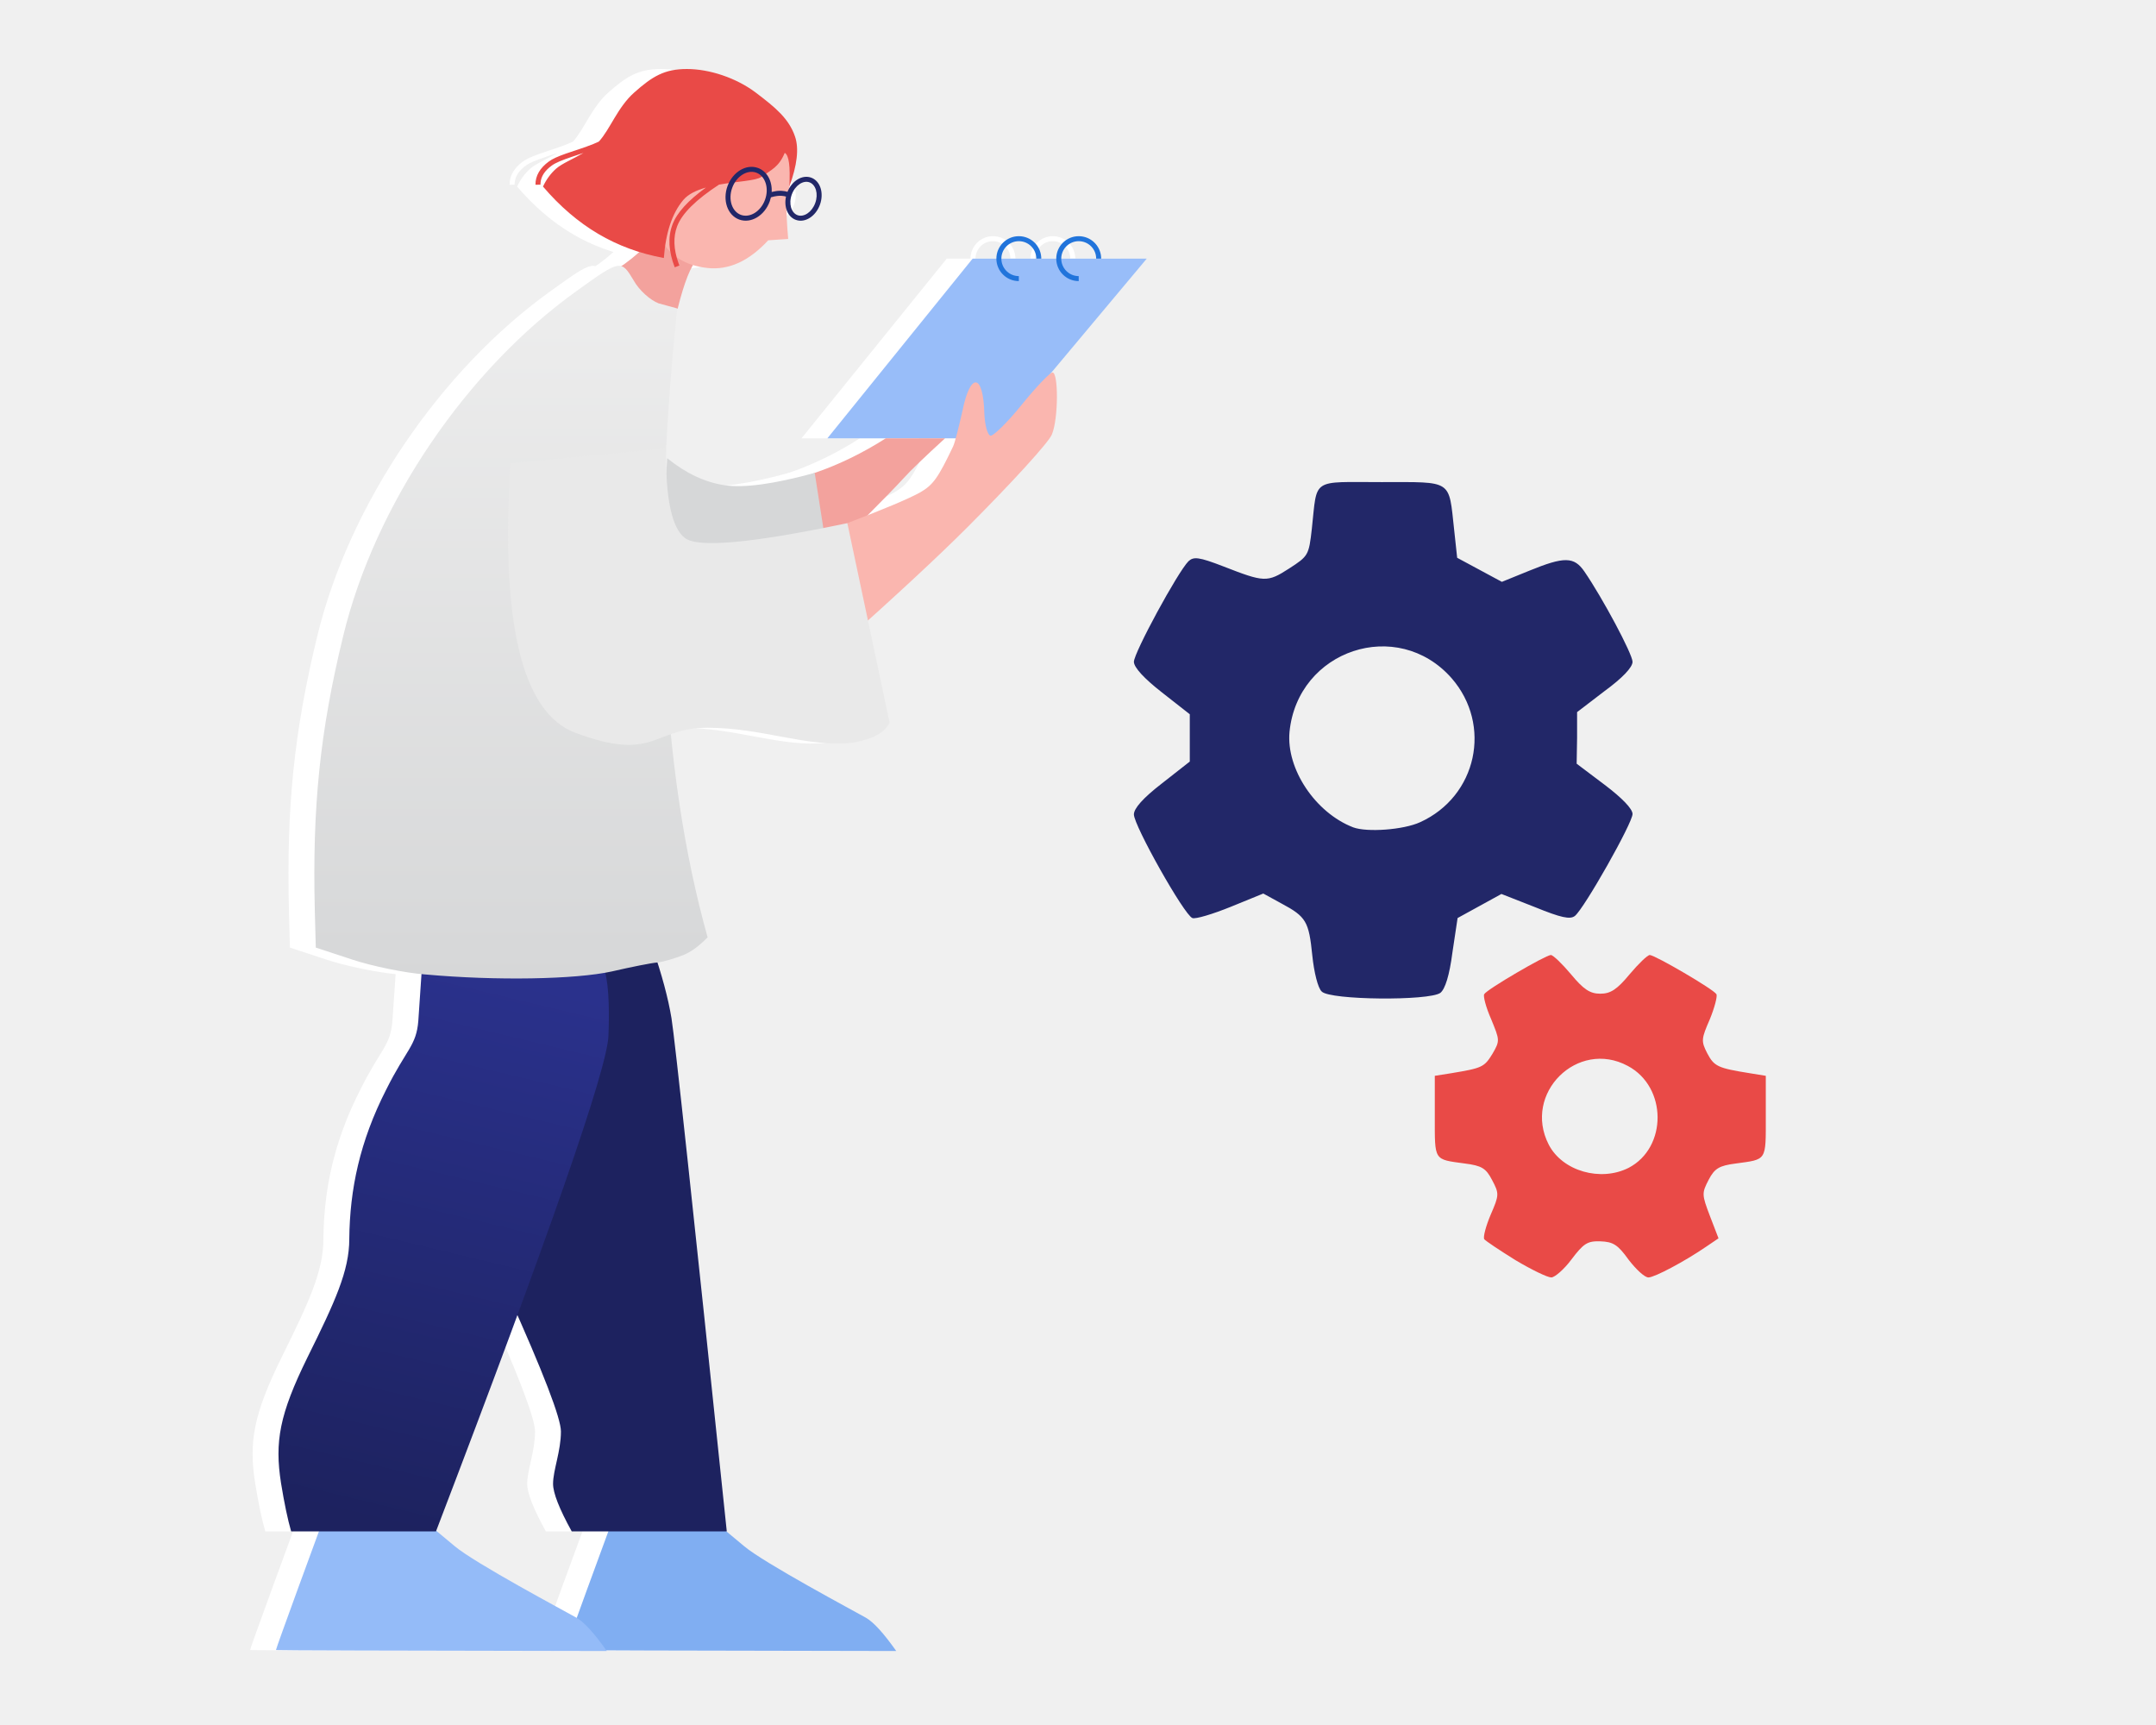
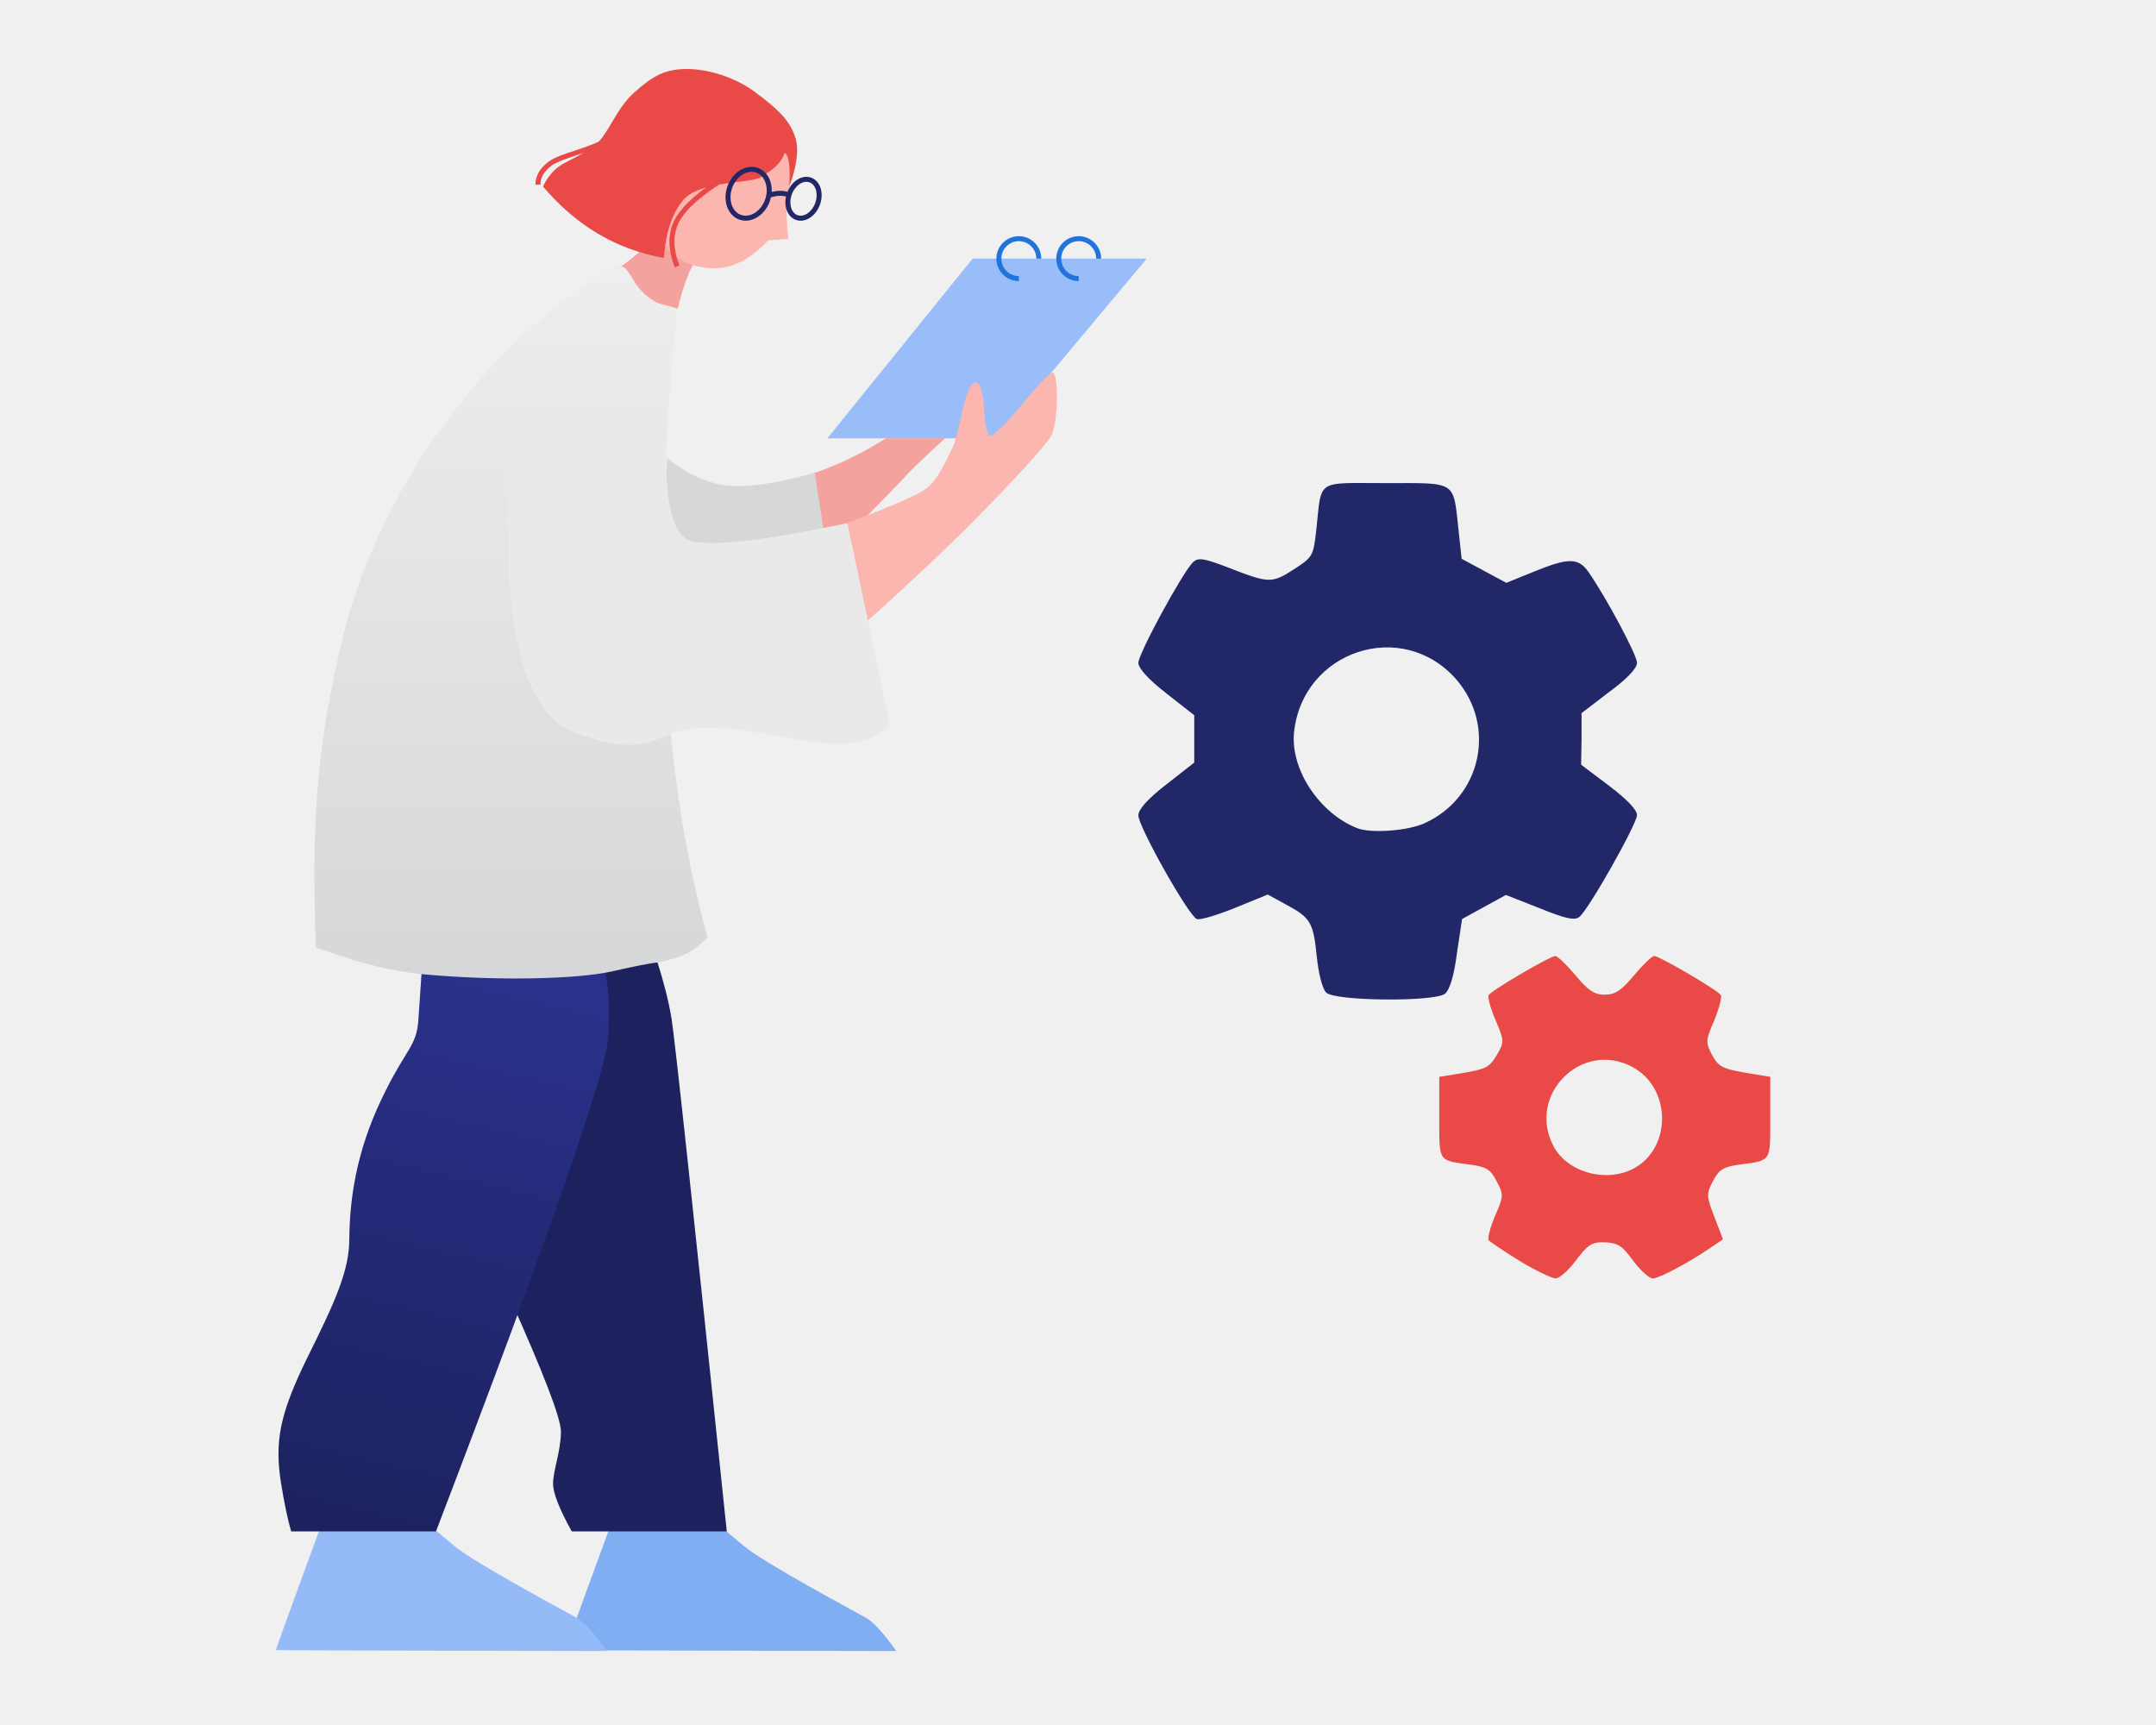
- <svg xmlns="http://www.w3.org/2000/svg" xmlns:xlink="http://www.w3.org/1999/xlink" data-style-override="false" width="250" height="200" viewBox="0 0 250 200">
+ <svg xmlns="http://www.w3.org/2000/svg" data-style-override="false" width="250" height="200" viewBox="0 0 250 200" fill="none">
+   <style>
+ .gear-big {
+   animation: rotate-clockwise 5s infinite alternate ease-in-out;
+   transform-origin: center;
+   transform-box: fill-box;
+   }
+ 
+   @keyframes rotate-clockwise {
+       0% {
+         transform: rotate(0deg);
+       }
+       100% {
+         transform: rotate(720deg);
+       }
+     }
+ 
+ .gear-small {
+   animation: rotate-counter-clockwise 5s infinite alternate ease-in-out;
+   transform-origin: center;
+   transform-box: fill-box;
+   }
+ 
+   @keyframes rotate-counter-clockwise {
+       0% {
+         transform: rotate(720deg);
+       }
+       100% {
+         transform: rotate(0deg);
+       }
+     }
+ </style>
+   <path d="M65.56 191.308C65.56 191.192 66.713 188.02 68.098 184.213L70.636 177.291L77.096 177.118L83.499 176.945L86.267 179.252C88.575 181.214 99.063 186.799 100.399 187.559C101.29 188.065 102.466 189.353 103.925 191.423C78.348 191.385 65.56 191.346 65.56 191.308V191.308Z" fill="#80AEF2" />
+   <path d="M32 191.308C32 191.192 33.154 188.02 34.538 184.213L37.076 177.291L43.536 177.118L49.939 176.945L52.708 179.252C55.015 181.214 65.503 186.799 66.84 187.559C67.73 188.065 68.906 189.353 70.365 191.423C44.788 191.385 32 191.346 32 191.308Z" fill="#94BBF8" />
+   <path d="M75.655 109.836C76.745 112.994 77.481 115.734 77.863 118.056C78.243 120.377 80.381 140.211 84.274 177.556H66.296C64.852 174.938 64.13 173.099 64.13 172.038C64.13 170.448 65.043 168.268 65.043 165.97C65.043 164.438 63.009 159.147 58.939 150.099L62.87 110.75L75.655 109.836V109.836Z" fill="#1D225F" />
+   <path fill-rule="evenodd" clip-rule="evenodd" d="M50.554 177.555H33.76C33.36 176.17 32.968 174.301 32.585 171.949C31.835 167.161 32.405 163.989 35.635 157.413C38.865 150.895 40.501 147.341 40.501 143.649C40.559 137.881 41.723 132.333 44.781 126.334C47.145 121.604 48.276 121.248 48.506 118.364L48.926 112.162H70.004C70.516 113.595 70.7 116.237 70.554 120.087C70.409 123.937 63.742 143.093 50.553 177.555H50.554Z" fill="url(#paint0_linear_2664_5084)" />
+   <path d="M95.94 50.818L112.78 29.988H132.971L115.532 50.818H95.94Z" fill="#98BDF9" />
+   <path d="M118.14 27.384C119.518 27.384 120.646 28.454 120.737 29.809L120.743 29.988H120.165C120.165 28.869 119.258 27.963 118.14 27.963C117.021 27.963 116.115 28.869 116.115 29.988C116.115 31.05 116.933 31.922 117.974 32.006L118.14 32.013V32.591C116.702 32.591 115.536 31.426 115.536 29.988C115.536 28.55 116.702 27.384 118.14 27.384V27.384ZM125.083 27.384C126.461 27.384 127.589 28.454 127.681 29.809L127.687 29.988H127.108C127.108 28.869 126.202 27.963 125.083 27.963C123.965 27.963 123.058 28.869 123.058 29.988C123.058 31.05 123.876 31.922 124.917 32.006L125.083 32.013V32.591C123.645 32.591 122.479 31.426 122.479 29.988C122.479 28.55 123.645 27.384 125.083 27.384V27.384Z" fill="#2174DB" />
+   <path d="M94.472 54.829C97.279 53.867 100.026 52.53 102.714 50.818H109.585C107.21 52.988 105.613 54.524 104.794 55.428C103.974 56.331 102.285 58.066 99.726 60.633C98.635 66.414 97.472 68.843 96.239 67.918C94.389 66.532 88.3 57.021 94.472 54.828V54.829Z" fill="#F3A29D" />
+   <path d="M98.254 60.654C102.617 58.986 105.433 57.797 106.701 57.087C108.201 56.222 108.778 55.414 110.508 51.78C110.738 51.319 111.2 49.415 111.604 47.627C112.527 43.07 114.027 43.301 114.142 47.973C114.2 49.243 114.488 50.396 114.834 50.511C115.122 50.627 116.795 49.011 118.468 46.935C120.141 44.858 121.756 43.185 122.044 43.185C122.736 43.185 122.736 48.492 121.987 50.338C121.698 51.203 117.257 56.048 112.123 61.182C108.701 64.605 103.692 69.25 97.097 75.119L98.254 60.654V60.654Z" fill="#FAB6AF" />
+   <path d="M78.581 35.774C79.353 32.688 80.124 30.759 80.896 29.987C79.739 28.83 78.581 27.673 76.266 26.516C75.496 28.059 73.952 29.602 71.638 31.145C71.638 33.459 72.409 35.002 73.952 35.774C75.495 36.545 77.038 36.545 78.582 35.774H78.581Z" fill="#F3A29D" />
+   <path d="M49.308 112.98C46.943 112.806 43.078 111.999 40.828 111.249L36.618 109.864L36.503 105.538C36.214 93.598 37.08 84.888 39.791 73.756C43.482 58.47 54.096 42.839 66.959 33.667C71.919 30.091 72.035 30.091 73.477 32.514C74.111 33.667 75.437 34.821 76.361 35.167L78.522 35.761C75.476 65.085 76.652 89.391 82.053 108.678C80.896 109.836 80.107 110.36 79.245 110.73C78.206 111.133 76.88 111.537 76.188 111.595C75.495 111.653 73.188 112.114 70.938 112.633C66.728 113.556 57.556 113.729 49.308 112.979V112.98Z" fill="url(#paint1_linear_2664_5084)" />
+   <path fill-rule="evenodd" clip-rule="evenodd" d="M94.472 54.828L96.239 66.139L76.267 68.784L77.373 53.131C79.514 54.866 81.717 55.907 83.981 56.254C86.244 56.602 89.741 56.126 94.471 54.828H94.472Z" fill="#D6D7D8" />
+   <path d="M98.254 60.653L103.157 83.798C102.589 84.955 101.147 85.727 98.833 86.112C93.625 86.691 88.418 84.376 82.053 84.376C75.688 84.376 75.963 88.426 66.705 84.956C60.533 82.641 58.025 72.226 59.182 53.71L77.236 51.98C77.158 57.762 77.891 61.232 79.434 62.389C80.946 63.523 87.003 62.99 97.604 60.789L98.254 60.653V60.653Z" fill="#E9E9E9" />
+   <path d="M90.305 15.444C91.375 16.964 91.793 18.98 91.558 21.493C91.496 22.149 91.182 22.376 91.182 23.545C91.182 24.665 91.252 26.051 91.394 27.702L89.077 27.863C86.855 30.275 84.503 31.343 82.022 31.07C79.542 30.795 77.771 29.727 76.712 27.863C74.532 23.84 75.091 20.419 78.387 17.601C81.683 14.783 85.656 14.064 90.305 15.444V15.444Z" fill="#FAB6AF" />
+   <path fill-rule="evenodd" clip-rule="evenodd" d="M79.646 8C82.244 8 85.363 9.017 87.64 10.74C89.917 12.462 91.485 13.76 92.19 15.837C92.66 17.221 92.438 19.151 91.526 21.628C91.656 19.283 91.478 17.981 90.993 17.722C90.323 19.375 89.398 19.709 88.29 20.509C87.67 20.957 85.499 21.027 83.373 21.406C80.745 23.128 79.07 24.736 78.506 26.266C78.058 27.484 78.104 28.874 78.654 30.443L78.78 30.782L78.24 30.992C77.526 29.159 77.43 27.514 77.963 26.067C78.485 24.65 79.813 23.229 81.857 21.746C80.767 22.053 79.806 22.5 79.223 23.195C77.944 24.721 77.195 26.96 76.977 29.911C74.211 29.411 71.672 28.478 69.36 27.111C67.048 25.745 64.915 23.917 62.962 21.628C63.358 20.794 63.866 20.104 64.483 19.558C65.154 18.966 66.418 18.45 67.652 17.736L67.587 17.757L66.383 18.158C65.123 18.582 64.427 18.871 63.988 19.19C63.158 19.791 62.728 20.465 62.675 21.222L62.67 21.413L62.091 21.42C62.079 20.381 62.607 19.477 63.648 18.721C64.075 18.411 64.661 18.148 65.631 17.805L67.387 17.215L67.997 17.002C68.591 16.789 69.061 16.601 69.436 16.418C70.732 15.019 71.606 12.447 73.526 10.74C75.641 8.855 77.048 8 79.645 8H79.646Z" fill="#E94A47" />
+   <path d="M84.36 21.575C84.957 19.935 86.53 18.978 87.895 19.475C88.956 19.861 89.549 20.999 89.481 22.256C89.841 22.165 90.17 22.119 90.469 22.12L90.677 22.127C90.932 22.147 91.143 22.183 91.313 22.241C91.825 20.97 93.021 20.218 94.063 20.597C95.133 20.987 95.561 22.4 95.075 23.737C94.588 25.074 93.352 25.881 92.281 25.491C91.328 25.144 90.884 23.987 91.141 22.794C91.038 22.756 90.867 22.722 90.633 22.704C90.299 22.679 89.896 22.733 89.425 22.869L89.394 22.879C89.358 23.038 89.311 23.197 89.254 23.356C88.657 24.996 87.084 25.953 85.718 25.456C84.352 24.959 83.763 23.215 84.36 21.575V21.575ZM93.864 21.141C93.134 20.875 92.2 21.484 91.812 22.549C91.425 23.615 91.748 24.681 92.479 24.947C93.21 25.213 94.143 24.604 94.531 23.539C94.919 22.474 94.595 21.407 93.864 21.141ZM87.697 20.019C86.661 19.642 85.4 20.409 84.904 21.773C84.408 23.136 84.88 24.535 85.916 24.913C86.952 25.289 88.214 24.521 88.71 23.158C89.206 21.795 88.733 20.396 87.697 20.018V20.019Z" fill="#222768" />
+   <path class="gear-big" d="M153.783 115.079C153.334 114.679 152.886 112.836 152.686 110.892C152.287 106.954 151.988 106.406 149.097 104.861L147.004 103.714L143.216 105.259C141.122 106.107 139.129 106.705 138.78 106.555C137.833 106.206 132 95.839 132 94.543C132 93.845 133.048 92.649 135.24 90.954L138.48 88.412V82.929L135.24 80.387C133.197 78.792 132 77.497 132 76.848C132 75.801 137.085 66.431 138.331 65.185C138.929 64.636 139.527 64.686 142.368 65.783C147.104 67.627 147.453 67.677 149.995 66.032C152.238 64.586 152.287 64.487 152.636 61.396C153.284 55.465 152.486 56.013 160.711 56.013C169.035 56.013 168.487 55.664 169.135 61.546L169.484 64.786L172.076 66.181L174.668 67.577L177.858 66.281C181.895 64.636 183.041 64.636 184.238 66.381C186.331 69.421 189.82 75.951 189.82 76.848C189.82 77.496 188.624 78.742 186.58 80.238L183.39 82.68V85.67L183.34 88.661L186.58 91.104C188.624 92.649 189.82 93.894 189.82 94.493C189.82 95.54 184.238 105.409 183.141 106.306C182.593 106.755 181.496 106.506 178.555 105.309L174.618 103.764L172.076 105.16L169.534 106.555L168.935 110.543C168.587 113.234 168.088 114.78 167.54 115.228C166.244 116.175 154.73 116.076 153.783 115.078V115.079ZM165.197 95.44C171.777 92.45 173.571 84.175 168.836 78.742C162.556 71.614 150.992 75.452 150.044 84.972C149.646 89.259 153.035 94.343 157.421 96.038C159.016 96.636 163.253 96.338 165.197 95.44V95.44Z" fill="#222768" />
+   <path class="gear-small" d="M176.263 146.231C174.418 145.085 172.773 143.988 172.623 143.789C172.474 143.539 172.823 142.244 173.372 140.948C174.368 138.655 174.368 138.505 173.522 136.91C172.823 135.565 172.325 135.266 170.381 135.016C166.742 134.518 166.891 134.767 166.891 129.583V124.848L168.786 124.549C172.375 123.951 172.624 123.851 173.571 122.306C174.468 120.761 174.418 120.711 173.421 118.269C172.823 116.923 172.474 115.577 172.624 115.378C172.923 114.829 179.752 110.842 180.35 110.842C180.599 110.842 181.646 111.839 182.692 113.085C184.138 114.829 184.886 115.328 186.082 115.328C187.278 115.328 188.026 114.829 189.472 113.085C190.518 111.839 191.565 110.842 191.814 110.842C192.412 110.842 199.241 114.829 199.54 115.378C199.69 115.578 199.34 116.923 198.792 118.268C197.795 120.561 197.745 120.811 198.493 122.256C199.291 123.752 199.689 123.951 203.428 124.549L205.272 124.849V129.583C205.272 134.767 205.422 134.518 201.782 135.016C199.889 135.266 199.34 135.565 198.642 136.91C197.845 138.456 197.845 138.605 198.792 141.097L199.789 143.689L198.393 144.636C195.851 146.381 192.363 148.225 191.664 148.225C191.216 148.225 190.219 147.278 189.372 146.181C188.125 144.437 187.577 144.088 186.082 144.038C184.587 143.988 184.138 144.288 182.742 146.132C181.895 147.278 180.798 148.225 180.4 148.225C179.951 148.225 178.107 147.328 176.263 146.231V146.231ZM189.372 135.515C193.858 133.172 193.858 126.144 189.272 123.702C183.44 120.562 177.06 126.892 180.101 132.823C181.696 135.913 186.131 137.16 189.371 135.515H189.372Z" fill="#E94A47" />
  <defs>
-     <linearGradient id="prefix__c" x1="55.01%" x2="40.976%" y1="0%" y2="100%">
-       <stop offset="0%" stop-color="#2A318C" />
-       <stop offset="100%" stop-color="#1D225F" />
+     <linearGradient id="paint0_linear_2664_5084" x1="53.366" y1="112.162" x2="38.26" y2="175.224" gradientUnits="userSpaceOnUse">
+       <stop stop-color="#2A318C" />
+       <stop offset="1" stop-color="#1D225F" />
    </linearGradient>
-     <linearGradient id="prefix__d" x1="50%" x2="50%" y1="0%" y2="100%">
-       <stop offset="0%" stop-color="#EEE" />
-       <stop offset="100%" stop-color="#D6D7D8" />
+     <linearGradient id="paint1_linear_2664_5084" x1="59.252" y1="30.82" x2="59.252" y2="113.448" gradientUnits="userSpaceOnUse">
+       <stop stop-color="#EEEEEE" />
+       <stop offset="1" stop-color="#D6D7D8" />
    </linearGradient>
-     <path id="prefix__a" d="M0 0H250V200H0z" />
  </defs>
-   <g fill="none" fill-rule="evenodd">
-     <mask id="prefix__b" fill="#fff">
-       <use xlink:href="#prefix__a" />
-     </mask>
-     <g fill="#FFF" mask="url(#prefix__b)">
-       <g>
-         <path fill-rule="nonzero" d="M33.56 183.308c0-.116 1.153-3.288 2.538-7.095l2.538-6.922 6.46-.173 6.403-.173 2.768 2.307c2.308 1.962 12.796 7.547 14.132 8.307.891.506 2.067 1.794 3.526 3.864-25.577-.038-38.365-.077-38.365-.115z" transform="translate(29 8)" />
-         <path fill-rule="nonzero" d="M0 183.308c0-.116 1.154-3.288 2.538-7.095l2.538-6.922 6.46-.173 6.403-.173 2.769 2.307c2.307 1.962 12.795 7.547 14.132 8.307.89.506 2.066 1.794 3.525 3.864C12.788 183.385 0 183.346 0 183.308zM43.655 101.836c1.09 3.158 1.826 5.898 2.208 8.22.38 2.321 2.518 22.155 6.411 59.5H34.296c-1.444-2.618-2.166-4.457-2.166-5.518 0-1.59.913-3.77.913-6.068 0-1.532-2.034-6.823-6.104-15.871l3.931-39.349 12.785-.914z" transform="translate(29 8)" />
-         <path d="M18.554 169.555H1.76c-.4-1.385-.792-3.254-1.175-5.606-.75-4.788-.18-7.96 3.05-14.536 3.23-6.518 4.866-10.072 4.866-13.764.058-5.768 1.222-11.316 4.28-17.315 2.364-4.73 3.495-5.086 3.725-7.97l.42-6.202h21.078c.512 1.433.696 4.075.55 7.925-.145 3.85-6.812 23.006-20.001 57.468z" transform="translate(29 8)" />
-         <path fill-rule="nonzero" d="M63.94 42.818L80.78 21.987 100.971 21.987 83.532 42.818z" transform="translate(29 8)" />
-         <path fill-rule="nonzero" d="M86.14 19.384c1.378 0 2.506 1.07 2.597 2.425l.006.178h-.578c0-1.118-.907-2.025-2.025-2.025-1.119 0-2.026.907-2.026 2.025 0 1.063.819 1.934 1.86 2.019l.166.007v.578c-1.439 0-2.604-1.166-2.604-2.604 0-1.438 1.165-2.603 2.604-2.603zM93.083 19.384c1.378 0 2.506 1.07 2.598 2.425l.006.178h-.579c0-1.118-.907-2.025-2.025-2.025-1.119 0-2.025.907-2.025 2.025 0 1.063.818 1.934 1.859 2.019l.166.007v.578c-1.438 0-2.604-1.166-2.604-2.604 0-1.438 1.166-2.603 2.604-2.603zM62.472 46.829c2.807-.962 5.554-2.299 8.242-4.011h6.871c-2.375 2.17-3.972 3.706-4.791 4.61-.82.903-2.509 2.638-5.068 5.205-1.091 5.781-2.254 8.21-3.487 7.285-1.85-1.386-7.939-10.897-1.767-13.09z" transform="translate(29 8)" />
-         <path fill-rule="nonzero" d="M66.254 52.654c4.363-1.668 7.179-2.857 8.447-3.567 1.5-.865 2.077-1.673 3.807-5.307.23-.461.692-2.365 1.096-4.153.923-4.557 2.423-4.326 2.538.346.058 1.27.346 2.423.692 2.538.288.116 1.961-1.5 3.634-3.576 1.673-2.077 3.288-3.75 3.576-3.75.692 0 .692 5.307-.057 7.153-.289.865-4.73 5.71-9.864 10.844-3.422 3.423-8.431 8.068-15.026 13.937l1.157-14.465zM46.581 27.774c.772-3.086 1.543-5.015 2.315-5.787-1.157-1.157-2.315-2.314-4.63-3.471-.77 1.543-2.314 3.086-4.628 4.629 0 2.314.771 3.857 2.314 4.629 1.543.771 3.086.771 4.63 0z" transform="translate(29 8)" />
-         <path fill-rule="nonzero" d="M17.308 104.98c-2.365-.173-6.23-.98-8.48-1.73l-4.21-1.385-.115-4.326C4.214 85.6 5.08 76.89 7.79 65.757 11.482 50.47 22.096 34.84 34.959 25.668c4.96-3.576 5.075-3.576 6.518-1.153.634 1.153 1.96 2.307 2.884 2.653l2.16.594c-3.045 29.324-1.868 53.63 3.532 72.917-1.157 1.157-1.946 1.682-2.808 2.052-1.039.403-2.365.807-3.057.865-.693.057-3 .519-5.25 1.038-4.21.923-13.382 1.096-21.63.346z" transform="translate(29 8)" />
-         <path d="M62.472 46.829l1.767 11.31-19.972 2.646 1.106-15.653c2.141 1.735 4.344 2.776 6.608 3.123 2.263.348 5.76-.128 10.49-1.426z" transform="translate(29 8)" />
-         <path fill-rule="nonzero" d="M66.254 52.654L71.157 75.8c-.568 1.157-2.01 1.928-4.324 2.314-5.208.579-10.415-1.736-16.78-1.736-6.365 0-6.09 4.05-15.349.579-6.171-2.314-8.679-12.73-7.522-31.245l18.054-1.73c-.078 5.782.655 9.252 2.198 10.409 1.512 1.134 7.569.6 18.17-1.6l.65-.136zM58.305 7.444c1.07 1.52 1.487 3.536 1.252 6.049-.06.656-.375.883-.375 2.052 0 1.12.07 2.506.212 4.157l-2.317.161c-2.223 2.412-4.574 3.48-7.055 3.207-2.481-.275-4.251-1.343-5.311-3.207-2.18-4.023-1.62-7.444 1.676-10.262 3.296-2.818 7.269-3.537 11.918-2.157z" transform="translate(29 8)" />
-         <path d="M47.646 0c2.598 0 5.717 1.017 7.994 2.74 2.276 1.722 3.845 3.02 4.55 5.097.47 1.384.248 3.314-.665 5.791.13-2.345-.047-3.647-.532-3.906-.67 1.653-1.595 1.987-2.703 2.787-.62.448-2.791.518-4.917.897-2.629 1.722-4.303 3.33-4.867 4.86-.448 1.218-.402 2.608.148 4.177l.126.339-.54.21c-.714-1.833-.81-3.478-.277-4.925.522-1.417 1.85-2.838 3.893-4.321-1.088.307-2.05.754-2.633 1.449-1.28 1.526-2.028 3.765-2.246 6.716-2.766-.5-5.305-1.433-7.617-2.8-2.312-1.366-4.445-3.194-6.399-5.483.397-.834.904-1.524 1.522-2.07.671-.592 1.935-1.108 3.169-1.822l-.065.021-1.204.401c-1.26.424-1.956.713-2.396 1.032-.829.601-1.259 1.275-1.312 2.032l-.005.191-.579.007c-.012-1.039.516-1.943 1.557-2.699.427-.31 1.013-.573 1.983-.916l1.755-.59.612-.213c.593-.213 1.063-.401 1.438-.584 1.296-1.399 2.17-3.971 4.089-5.678C43.642.855 45.048 0 47.646 0z" transform="translate(29 8)" />
-         <path fill-rule="nonzero" d="M52.36 13.575c.597-1.64 2.169-2.597 3.535-2.1 1.061.386 1.653 1.524 1.586 2.781.36-.091.688-.137.988-.136l.208.007c.254.02.466.056.636.114.511-1.271 1.708-2.023 2.75-1.644 1.07.39 1.498 1.803 1.012 3.14-.487 1.337-1.723 2.144-2.794 1.754-.953-.347-1.397-1.504-1.14-2.697-.103-.038-.274-.072-.508-.09-.334-.025-.737.029-1.209.165l-.03.01c-.036.159-.083.318-.14.477-.597 1.64-2.17 2.597-3.536 2.1-1.366-.497-1.955-2.241-1.358-3.881zm9.504-.434c-.73-.266-1.664.343-2.052 1.408-.387 1.066-.064 2.132.667 2.398.73.266 1.664-.343 2.052-1.408.388-1.065.064-2.132-.667-2.398zm-6.167-1.122c-1.036-.377-2.297.39-2.793 1.754-.496 1.363-.024 2.762 1.012 3.14 1.036.376 2.298-.392 2.794-1.755s.023-2.762-1.013-3.14z" transform="translate(29 8)" />
-       </g>
-     </g>
-     <g mask="url(#prefix__b)">
-       <g>
-         <path fill="#80AEF2" fill-rule="nonzero" d="M33.56 183.308c0-.116 1.153-3.288 2.538-7.095l2.538-6.922 6.46-.173 6.403-.173 2.768 2.307c2.308 1.962 12.796 7.547 14.132 8.307.891.506 2.067 1.794 3.526 3.864-25.577-.038-38.365-.077-38.365-.115z" transform="translate(32 8)" />
-         <path fill="#94BBF8" fill-rule="nonzero" d="M0 183.308c0-.116 1.154-3.288 2.538-7.095l2.538-6.922 6.46-.173 6.403-.173 2.769 2.307c2.307 1.962 12.795 7.547 14.132 8.307.89.506 2.066 1.794 3.525 3.864C12.788 183.385 0 183.346 0 183.308z" transform="translate(32 8)" />
-         <path fill="#1D225F" fill-rule="nonzero" d="M43.655 101.836c1.09 3.158 1.826 5.898 2.208 8.22.38 2.321 2.518 22.155 6.411 59.5H34.296c-1.444-2.618-2.166-4.457-2.166-5.518 0-1.59.913-3.77.913-6.068 0-1.532-2.034-6.823-6.104-15.871l3.931-39.349 12.785-.914z" transform="translate(32 8)" />
-         <path fill="url(#prefix__c)" d="M18.554 169.555H1.76c-.4-1.385-.792-3.254-1.175-5.606-.75-4.788-.18-7.96 3.05-14.536 3.23-6.518 4.866-10.072 4.866-13.764.058-5.768 1.222-11.316 4.28-17.315 2.364-4.73 3.495-5.086 3.725-7.97l.42-6.202h21.078c.512 1.433.696 4.075.55 7.925-.145 3.85-6.812 23.006-20.001 57.468z" transform="translate(32 8)" />
-         <g fill-rule="nonzero">
-           <path fill="#98BDF9" d="M0 24.302L16.84 3.472 37.031 3.472 19.592 24.302z" transform="translate(32 8) translate(63.94 18.516)" />
-           <path fill="#2174DB" d="M22.2.868c1.378 0 2.506 1.07 2.597 2.425l.006.179h-.578c0-1.119-.907-2.025-2.025-2.025-1.119 0-2.025.906-2.025 2.025 0 1.062.818 1.934 1.859 2.018l.166.007v.578c-1.438 0-2.604-1.165-2.604-2.603 0-1.438 1.166-2.604 2.604-2.604zM29.143.868c1.378 0 2.506 1.07 2.598 2.425l.006.179h-.579c0-1.119-.906-2.025-2.025-2.025-1.118 0-2.025.906-2.025 2.025 0 1.062.818 1.934 1.859 2.018l.166.007v.578c-1.438 0-2.604-1.165-2.604-2.603 0-1.438 1.166-2.604 2.604-2.604z" transform="translate(32 8) translate(63.94 18.516)" />
-         </g>
-         <path fill="#F3A29D" fill-rule="nonzero" d="M62.472 46.829c2.807-.962 5.554-2.299 8.242-4.011h6.871c-2.375 2.17-3.972 3.706-4.791 4.61-.82.903-2.509 2.638-5.068 5.205-1.091 5.781-2.254 8.21-3.487 7.285-1.85-1.386-7.939-10.897-1.767-13.09z" transform="translate(32 8)" />
-         <path fill="#FAB6AF" fill-rule="nonzero" d="M66.254 52.654c4.363-1.668 7.179-2.857 8.447-3.567 1.5-.865 2.077-1.673 3.807-5.307.23-.461.692-2.365 1.096-4.153.923-4.557 2.423-4.326 2.538.346.058 1.27.346 2.423.692 2.538.288.116 1.961-1.5 3.634-3.576 1.673-2.077 3.288-3.75 3.576-3.75.692 0 .692 5.307-.057 7.153-.289.865-4.73 5.71-9.864 10.844-3.422 3.423-8.431 8.068-15.026 13.937l1.157-14.465z" transform="translate(32 8)" />
-         <path fill="#F3A29D" fill-rule="nonzero" d="M46.581 27.774c.772-3.086 1.543-5.015 2.315-5.787-1.157-1.157-2.315-2.314-4.63-3.471-.77 1.543-2.314 3.086-4.628 4.629 0 2.314.771 3.857 2.314 4.629 1.543.771 3.086.771 4.63 0z" transform="translate(32 8)" />
-         <g>
-           <path fill="url(#prefix__d)" fill-rule="nonzero" d="M12.858 82.16c-2.365-.174-6.23-.981-8.48-1.731l-4.21-1.385-.115-4.326c-.289-11.94.577-20.65 3.288-31.782C7.032 27.65 17.646 12.019 30.509 2.847c4.96-3.576 5.076-3.576 6.518-1.153.634 1.153 1.96 2.307 2.884 2.653l2.161.594c-3.046 29.324-1.87 53.63 3.531 72.917-1.157 1.158-1.946 1.682-2.808 2.052-1.039.403-2.365.807-3.057.865-.693.058-3 .519-5.25 1.038-4.21.923-13.382 1.096-21.63.346z" transform="translate(32 8) translate(4.45 22.82)" />
-           <path fill="#D6D7D8" d="M58.022 24.008l1.767 11.311-19.972 2.645 1.106-15.653c2.141 1.735 4.344 2.776 6.608 3.123 2.263.348 5.76-.128 10.49-1.426z" transform="translate(32 8) translate(4.45 22.82)" />
-           <path fill="#E9E9E9" fill-rule="nonzero" d="M61.804 29.833l4.903 23.145c-.568 1.157-2.01 1.929-4.324 2.314-5.208.579-10.415-1.736-16.78-1.736-6.365 0-6.09 4.05-15.348.58-6.172-2.315-8.68-12.73-7.523-31.246l18.054-1.73c-.078 5.782.655 9.252 2.198 10.409 1.512 1.134 7.569.601 18.17-1.6l.65-.136z" transform="translate(32 8) translate(4.45 22.82)" />
-         </g>
-         <g>
-           <path fill="#FAB6AF" fill-rule="nonzero" d="M29.082 7.444c1.07 1.52 1.488 3.536 1.253 6.049-.062.656-.376.883-.376 2.052 0 1.12.07 2.506.212 4.157l-2.317.161c-2.222 2.412-4.574 3.48-7.055 3.207-2.48-.275-4.251-1.343-5.31-3.207-2.18-4.023-1.621-7.444 1.675-10.262 3.296-2.818 7.269-3.537 11.918-2.157z" transform="translate(32 8) translate(29.223)" />
-           <path fill="#E94A47" d="M18.423 0c2.598 0 5.717 1.017 7.994 2.74 2.277 1.722 3.845 3.02 4.55 5.097.47 1.384.248 3.314-.664 5.791.13-2.345-.048-3.647-.533-3.906-.67 1.653-1.595 1.987-2.703 2.787-.62.448-2.791.518-4.917.897-2.628 1.722-4.303 3.33-4.867 4.86-.448 1.218-.402 2.608.148 4.177l.126.339-.54.21c-.714-1.833-.81-3.478-.277-4.925.522-1.417 1.85-2.838 3.894-4.321-1.09.307-2.051.754-2.634 1.449-1.279 1.526-2.028 3.765-2.246 6.716-2.766-.5-5.305-1.433-7.617-2.8-2.312-1.366-4.445-3.194-6.398-5.483.396-.834.904-1.524 1.521-2.07.671-.592 1.935-1.108 3.169-1.822l-.065.021-1.204.401c-1.26.424-1.956.713-2.395 1.032-.83.601-1.26 1.275-1.313 2.032l-.005.191-.579.007c-.012-1.039.516-1.943 1.557-2.699.427-.31 1.013-.573 1.983-.916l1.756-.59.61-.213c.594-.213 1.064-.401 1.439-.584 1.296-1.399 2.17-3.971 4.09-5.678C14.418.855 15.825 0 18.422 0z" transform="translate(32 8) translate(29.223)" />
-           <path fill="#222768" fill-rule="nonzero" d="M23.137 13.575c.597-1.64 2.17-2.597 3.535-2.1 1.061.386 1.654 1.524 1.586 2.781.36-.091.689-.137.988-.136l.208.007c.255.02.466.056.636.114.512-1.271 1.708-2.023 2.75-1.644 1.07.39 1.498 1.803 1.012 3.14-.487 1.337-1.723 2.144-2.794 1.754-.953-.347-1.397-1.504-1.14-2.697-.103-.038-.274-.072-.508-.09-.334-.025-.737.029-1.208.165l-.031.01c-.036.159-.083.318-.14.477-.597 1.64-2.17 2.597-3.536 2.1-1.366-.497-1.955-2.241-1.358-3.881zm9.504-.434c-.73-.266-1.664.343-2.052 1.408-.387 1.066-.064 2.132.667 2.398.731.266 1.664-.343 2.052-1.408.388-1.065.064-2.132-.667-2.398zm-6.167-1.122c-1.036-.377-2.297.39-2.793 1.754-.496 1.363-.024 2.762 1.012 3.14 1.036.376 2.298-.392 2.794-1.755s.023-2.762-1.013-3.14z" transform="translate(32 8) translate(29.223)" />
-         </g>
-       </g>
-     </g>
-     <path fill="#222768" fill-rule="nonzero" d="M153.265 114.963c-.449-.4-.897-2.243-1.097-4.187-.399-3.938-.698-4.486-3.589-6.031l-2.093-1.147-3.788 1.545c-2.094.848-4.087 1.446-4.436 1.296-.947-.349-6.78-10.716-6.78-12.012 0-.698 1.048-1.894 3.24-3.589l3.24-2.542V82.813l-3.24-2.542c-2.043-1.595-3.24-2.89-3.24-3.539 0-1.047 5.085-10.417 6.331-11.663.598-.549 1.196-.499 4.037.598 4.736 1.844 5.085 1.894 7.627.249 2.243-1.446 2.292-1.545 2.641-4.636.648-5.931-.15-5.383 8.075-5.383 8.324 0 7.776-.349 8.424 5.533l.349 3.24 2.592 1.395 2.592 1.396 3.19-1.296c4.037-1.645 5.183-1.645 6.38.1 2.093 3.04 5.582 9.57 5.582 10.467 0 .648-1.196 1.894-3.24 3.39l-3.19 2.442v2.99l-.05 2.991 3.24 2.443c2.044 1.545 3.24 2.79 3.24 3.389 0 1.047-5.582 10.916-6.679 11.813-.548.449-1.645.2-4.586-.997l-3.937-1.545-2.542 1.396-2.542 1.395-.599 3.988c-.348 2.691-.847 4.237-1.395 4.685-1.296.947-12.81.848-13.757-.15zm11.414-19.639c6.58-2.99 8.374-11.265 3.639-16.698-6.28-7.128-17.844-3.29-18.792 6.23-.398 4.287 2.991 9.371 7.377 11.066 1.595.598 5.832.3 7.776-.598z" mask="url(#prefix__b)">
-       <animateTransform attributeName="transform" attributeType="XML" dur="2s" from="0 160 86" repeatCount="indefinite" to="360 160 86" type="rotate" />
-     </path>
-     <path fill="#E94A47" fill-rule="nonzero" d="M175.745 146.115c-1.845-1.146-3.49-2.243-3.64-2.442-.149-.25.2-1.545.749-2.841.996-2.293.996-2.443.15-4.038-.699-1.345-1.197-1.644-3.141-1.894-3.639-.498-3.49-.249-3.49-5.433v-4.735l1.895-.299c3.589-.598 3.838-.698 4.785-2.243.897-1.545.847-1.595-.15-4.037-.598-1.346-.947-2.692-.797-2.891.299-.549 7.128-4.536 7.726-4.536.249 0 1.296.997 2.342 2.243 1.446 1.744 2.194 2.243 3.39 2.243 1.196 0 1.944-.499 3.39-2.243 1.046-1.246 2.093-2.243 2.342-2.243.598 0 7.427 3.987 7.726 4.536.15.2-.2 1.545-.748 2.89-.997 2.293-1.047 2.543-.299 3.988.798 1.496 1.196 1.695 4.935 2.293l1.844.3v4.734c0 5.184.15 4.935-3.49 5.433-1.893.25-2.442.549-3.14 1.894-.797 1.546-.797 1.695.15 4.187l.997 2.592-1.396.947c-2.542 1.745-6.03 3.589-6.729 3.589-.448 0-1.445-.947-2.292-2.044-1.247-1.744-1.795-2.093-3.29-2.143-1.495-.05-1.944.25-3.34 2.094-.847 1.146-1.944 2.093-2.342 2.093-.449 0-2.293-.897-4.137-1.994zm13.109-10.716c4.486-2.343 4.486-9.371-.1-11.813-5.832-3.14-12.212 3.19-9.171 9.121 1.595 3.09 6.03 4.337 9.27 2.692z" mask="url(#prefix__b)">
-       <animateTransform attributeName="transform" attributeType="XML" dur="2s" from="360 185 130" repeatCount="indefinite" to="0 185 130" type="rotate" />
-     </path>
-   </g>
</svg>
